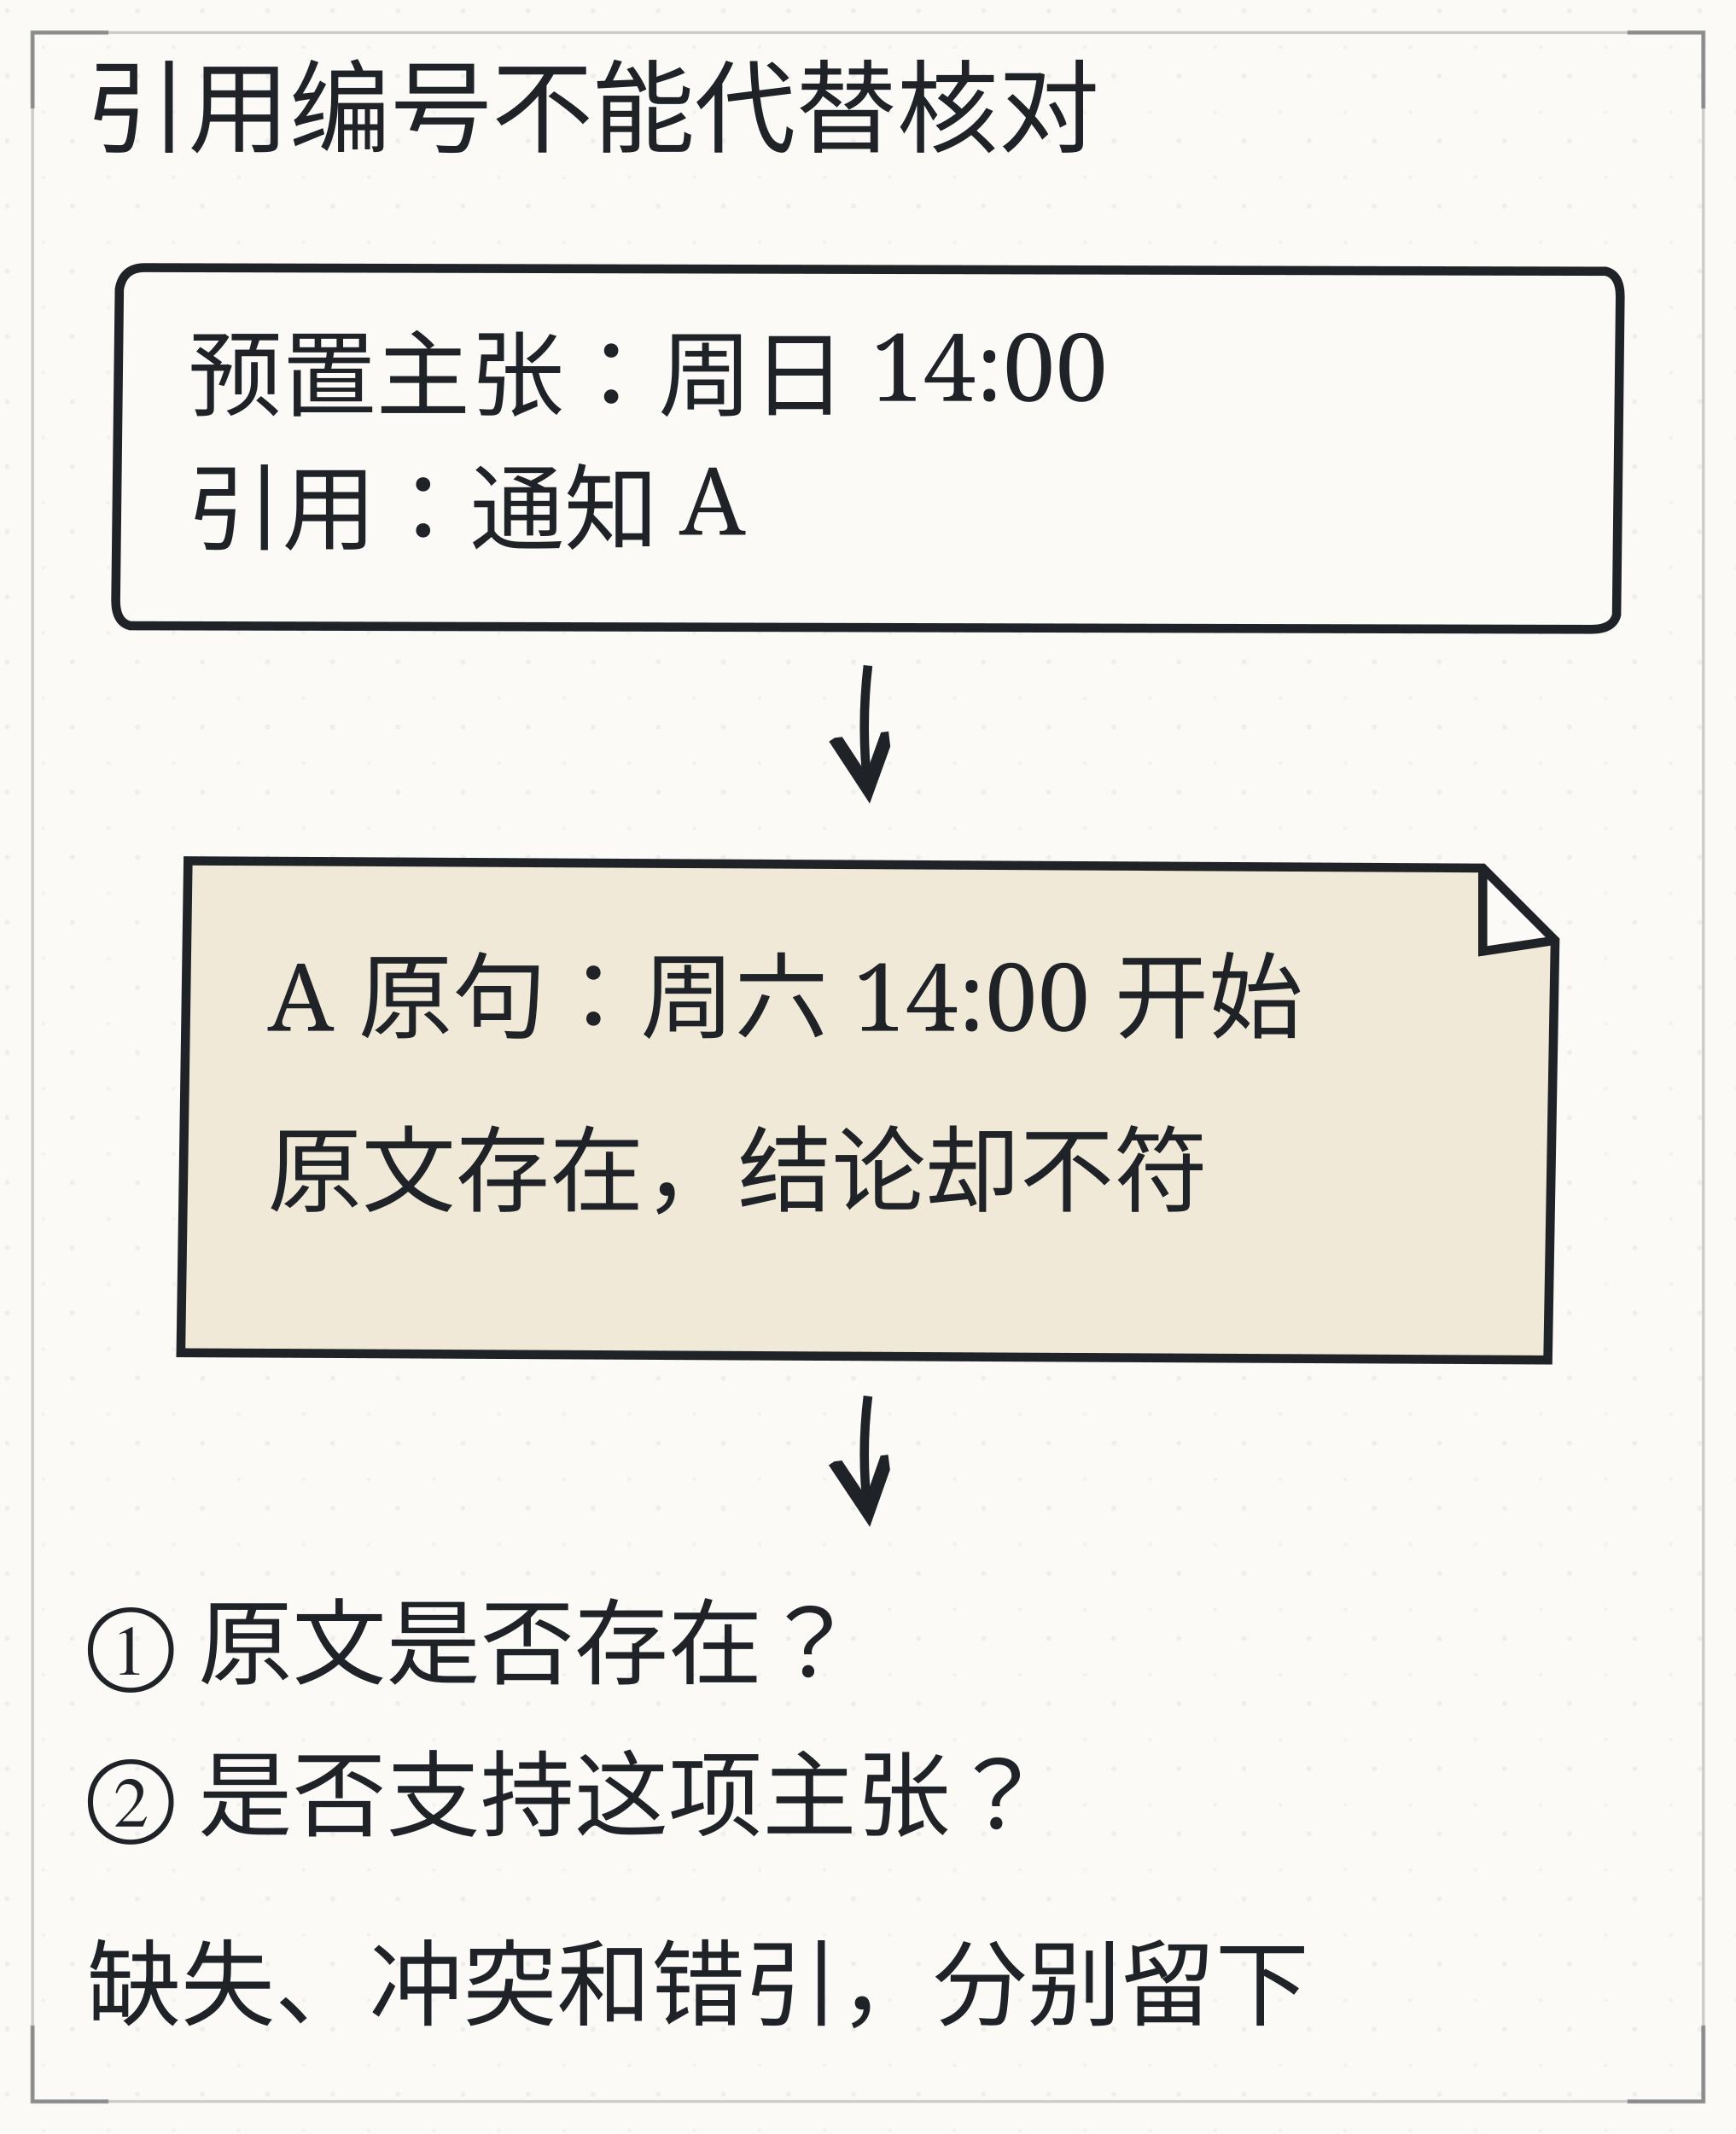
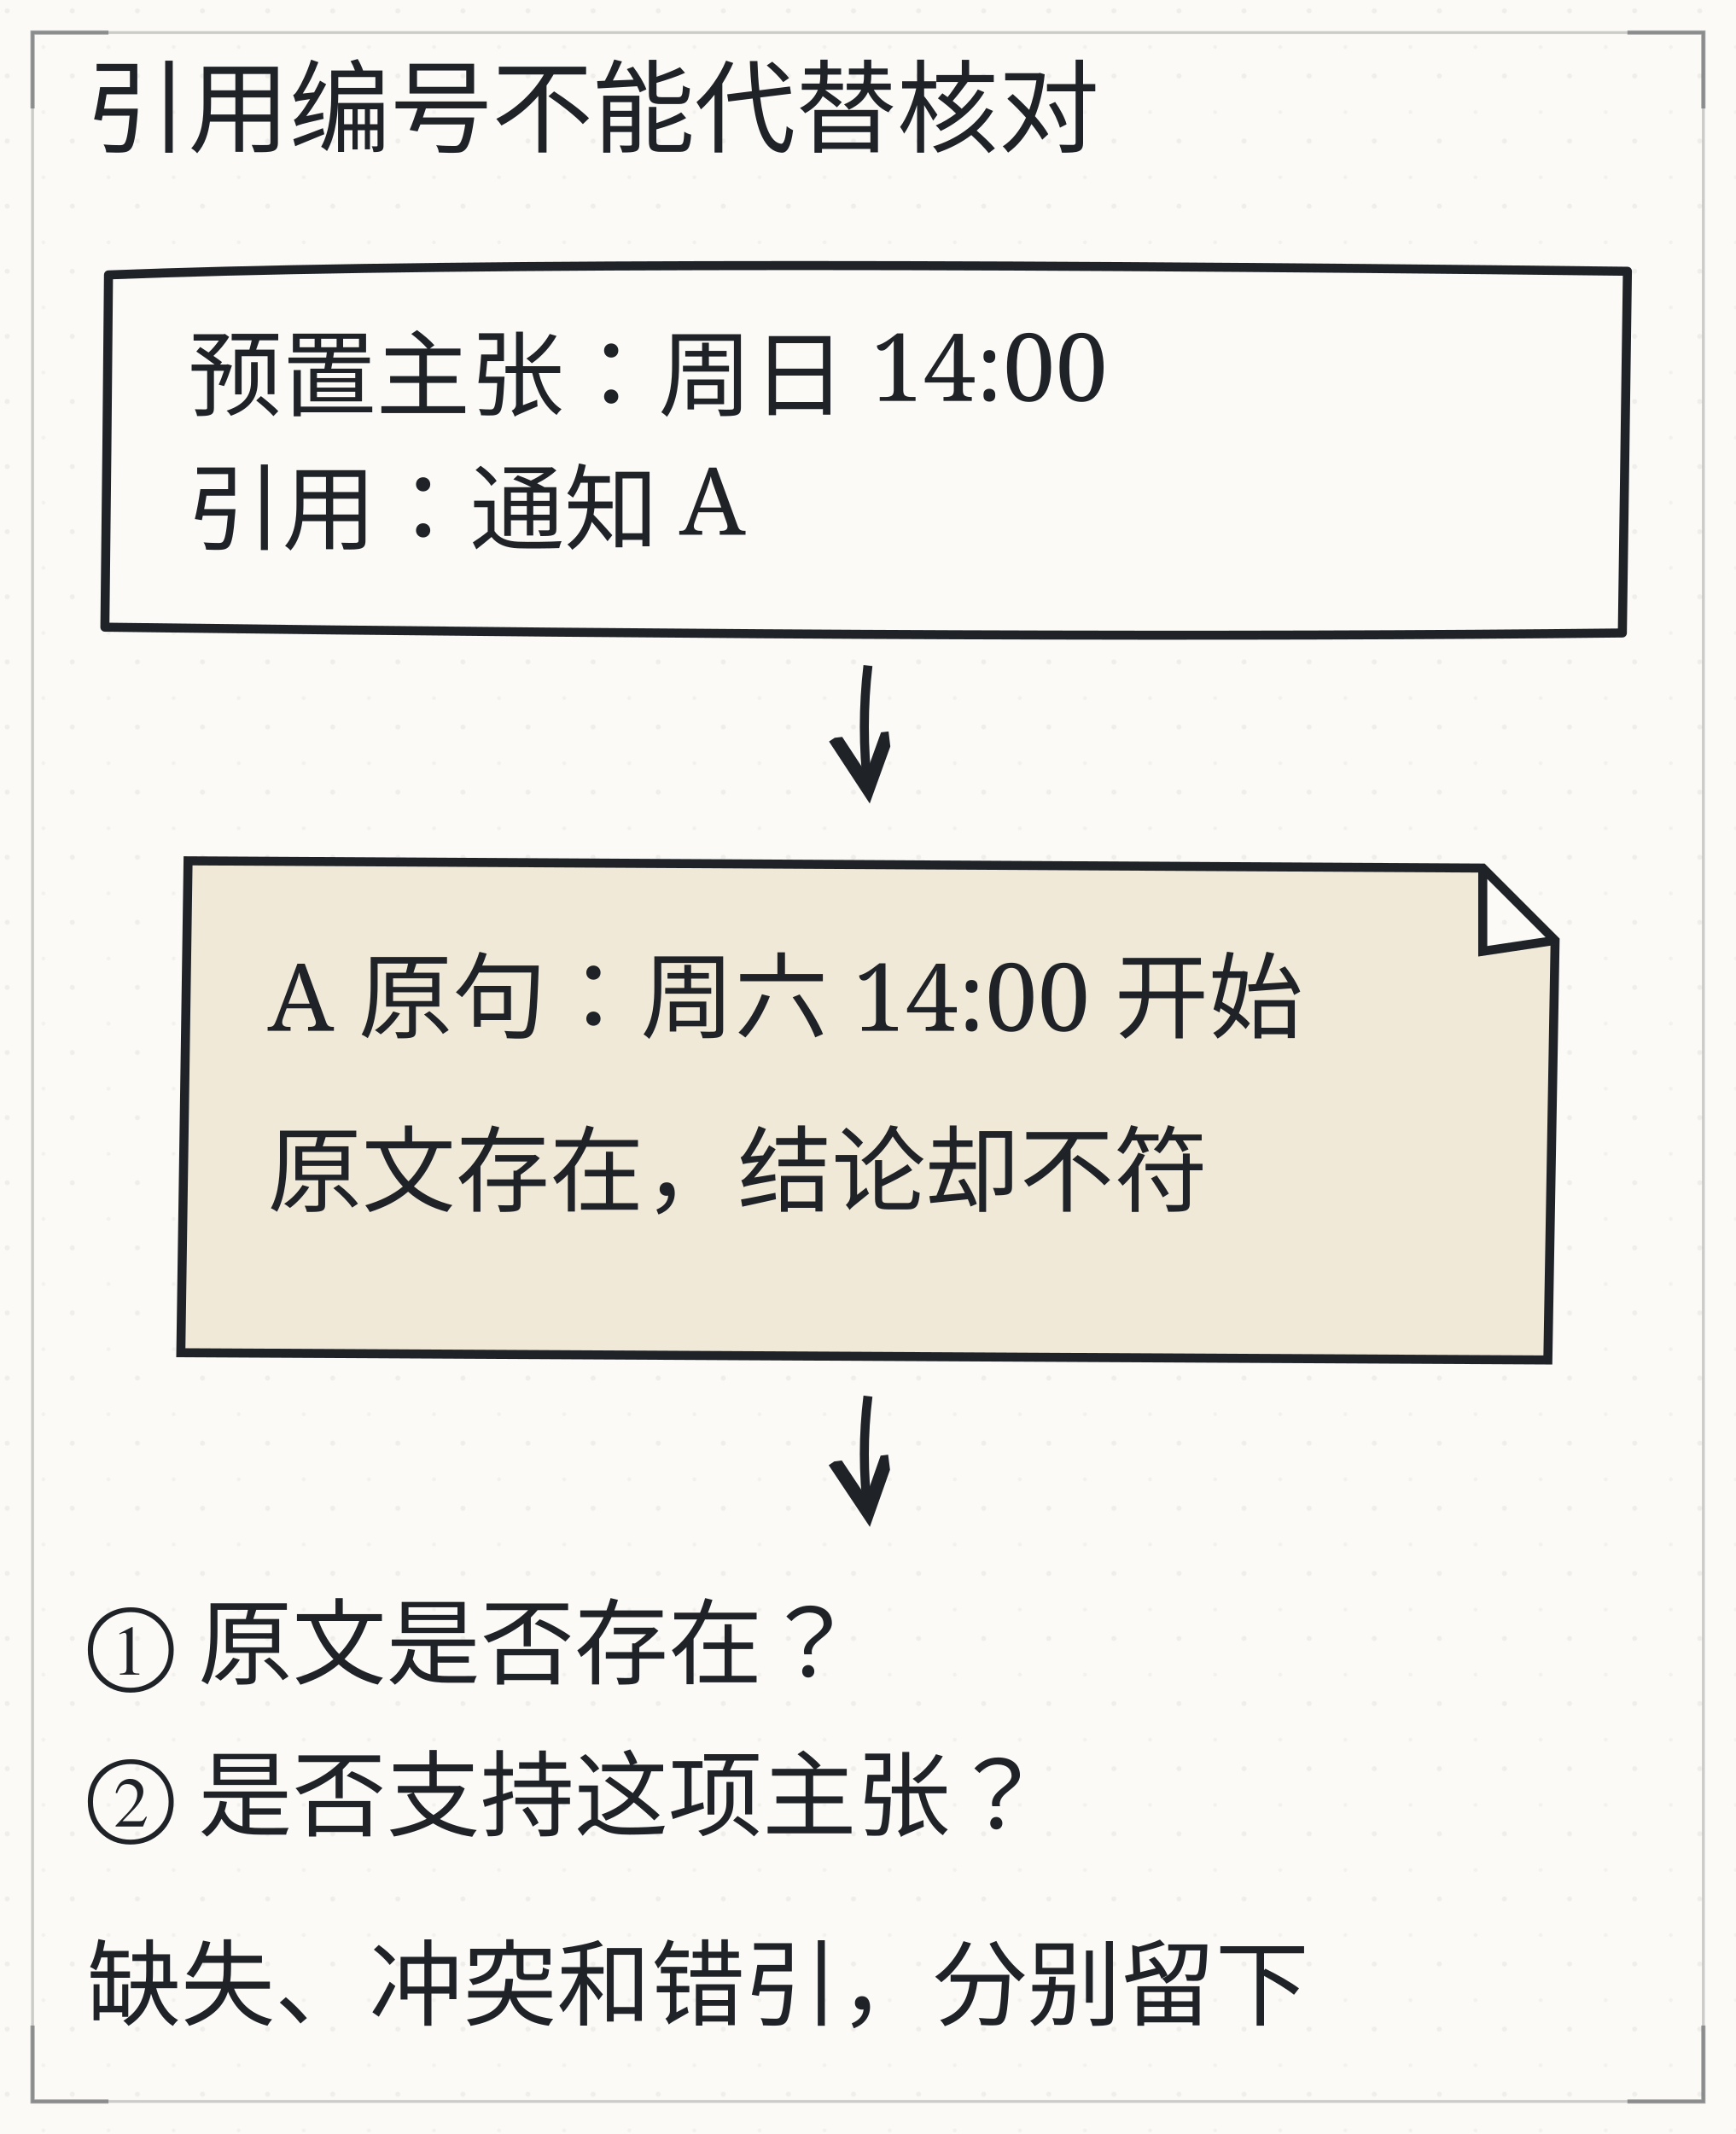
<svg xmlns="http://www.w3.org/2000/svg" width="480" height="590" viewBox="0 0 480 590" role="img" aria-labelledby="title desc">
  <defs>
    <marker id="arrow" markerWidth="8" markerHeight="8" refX="6" refY="3" orient="auto">
      <path d="M0 0 L6 3 L0 6" fill="none" stroke="#1f2328" stroke-width="1.5" />
    </marker>
  </defs>
  <defs>
    <pattern id="figure-grain" width="18" height="18" patternUnits="userSpaceOnUse">
      <circle cx="2" cy="3" r=".7" fill="#1f2328" opacity=".16" />
      <circle cx="12" cy="13" r=".55" fill="#1f2328" opacity=".11" />
    </pattern>
  </defs>
  <rect width="480" height="590" fill="#fbfaf6" />
  <rect width="480" height="590" fill="url(#figure-grain)" opacity=".34" />
  <rect x="9" y="9" width="462" height="572" fill="none" stroke="#1f2328" stroke-width=".8" opacity=".22" />
  <path d="M9 30 V9 H30 M450 9 H471 V30 M9 560 V581 H30 M450 581 H471 V560" fill="none" stroke="#1f2328" stroke-width="1.2" opacity=".38" />
  <g font-family="'Noto Serif SC','Source Han Serif SC','Songti SC','SimSun',serif" fill="#1f2328">
    <text x="24" y="40" font-size="28">引用编号不能代替核对</text>
-     <path d="M40 74 L444 75 Q448 76 448 82 L447 170 Q446 174 440 174 L36 173 Q32 172 32 166 L33 80 Q34 74 40 74 Z" fill="#fbfaf6" stroke="#1f2328" stroke-width="2.5" />
+     <path d="M30 76 Q148.48 71.4 450 75 L448.6 175 Q289.92 176.8 29 173.4 Q29.6 124 30 76 Z" fill="#fbfaf6" stroke="#1f2328" stroke-width="2.5" stroke-linejoin="round" />
    <text x="52" y="113" font-size="26">预置主张：周日 14:00</text>
    <text x="52" y="150" font-size="26">引用：通知 A</text>
    <path d="M240 184 Q238 201 240 218" fill="none" stroke="#1f2328" stroke-width="2.5" marker-end="url(#arrow)" />
    <path d="M52 238 L410 240 L430 260 L428 376 L50 374 Z M410 240 L410 263 L430 260" fill="#f0e9d8" stroke="#1f2328" stroke-width="2.5" />
    <text x="74" y="285" font-size="26">A 原句：周六 14:00 开始</text>
    <text x="74" y="333" font-size="26">原文存在，结论却不符</text>
    <path d="M240 386 Q238 402 240 418" fill="none" stroke="#1f2328" stroke-width="2.5" marker-end="url(#arrow)" />
    <text x="24" y="463" font-size="26">① 原文是否存在？</text>
    <text x="24" y="505" font-size="26">② 是否支持这项主张？</text>
    <text x="24" y="558" font-size="26">缺失、冲突和错引，分别留下</text>
  </g>
</svg>
